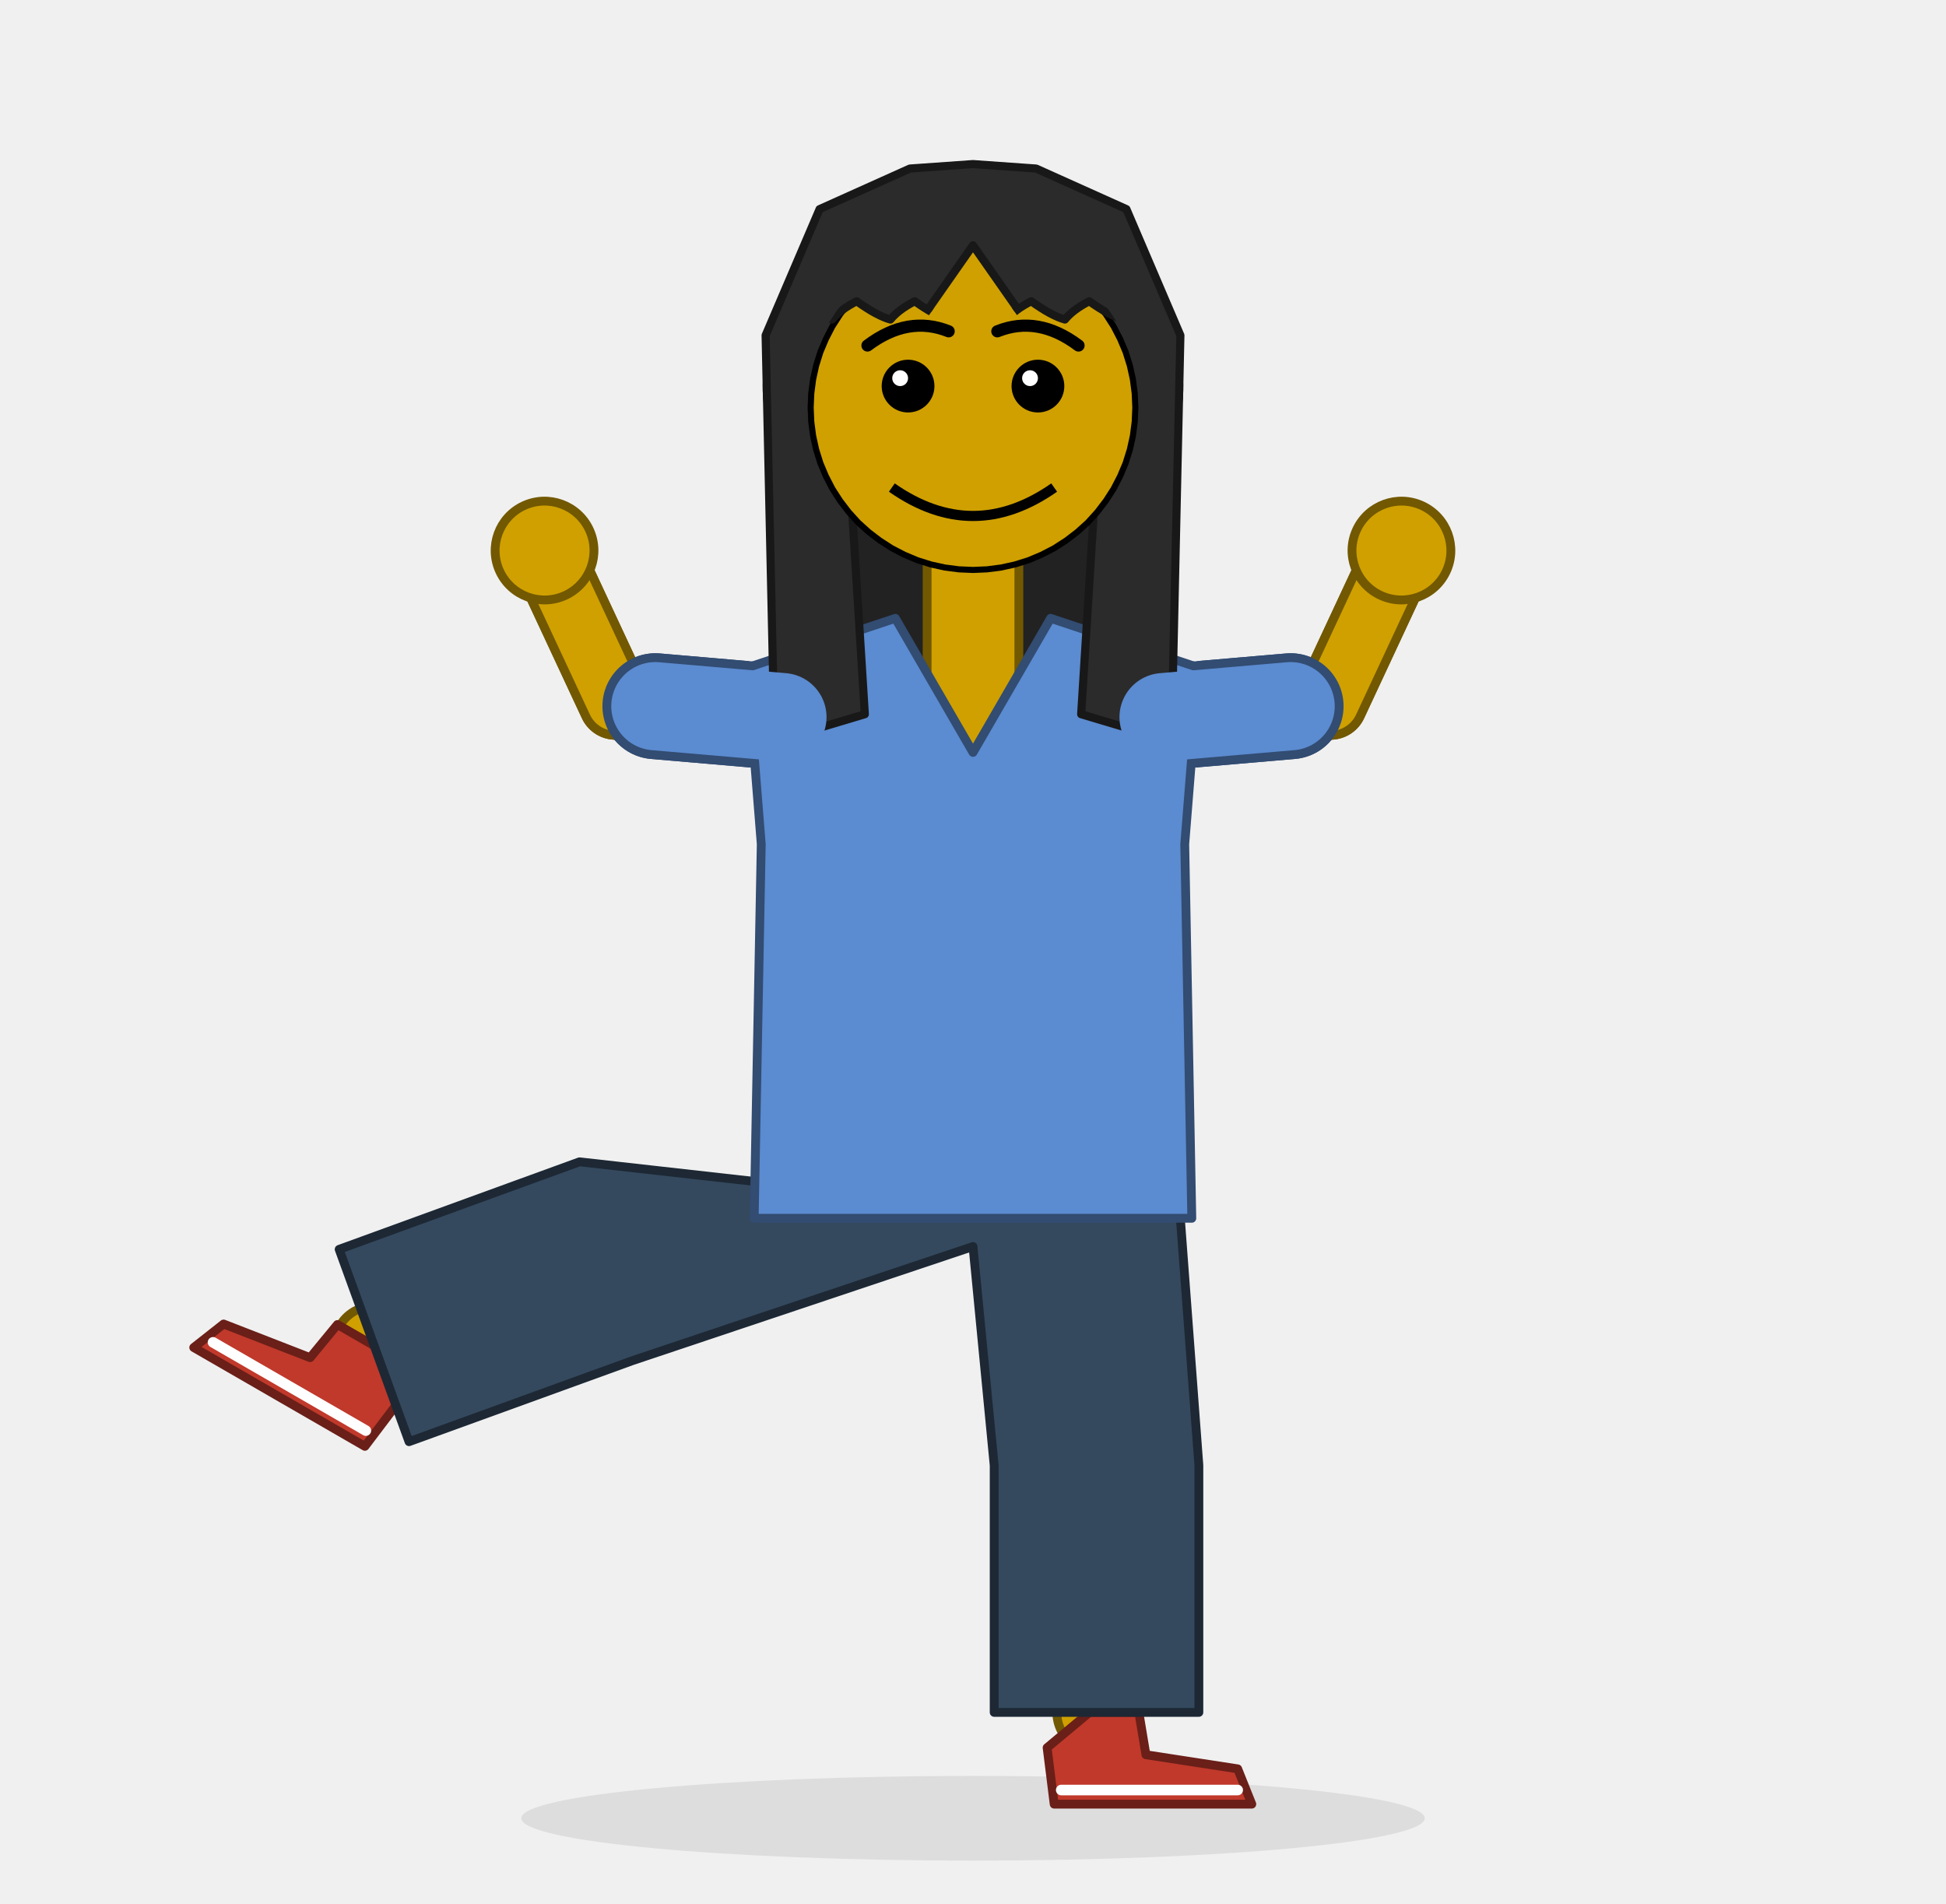
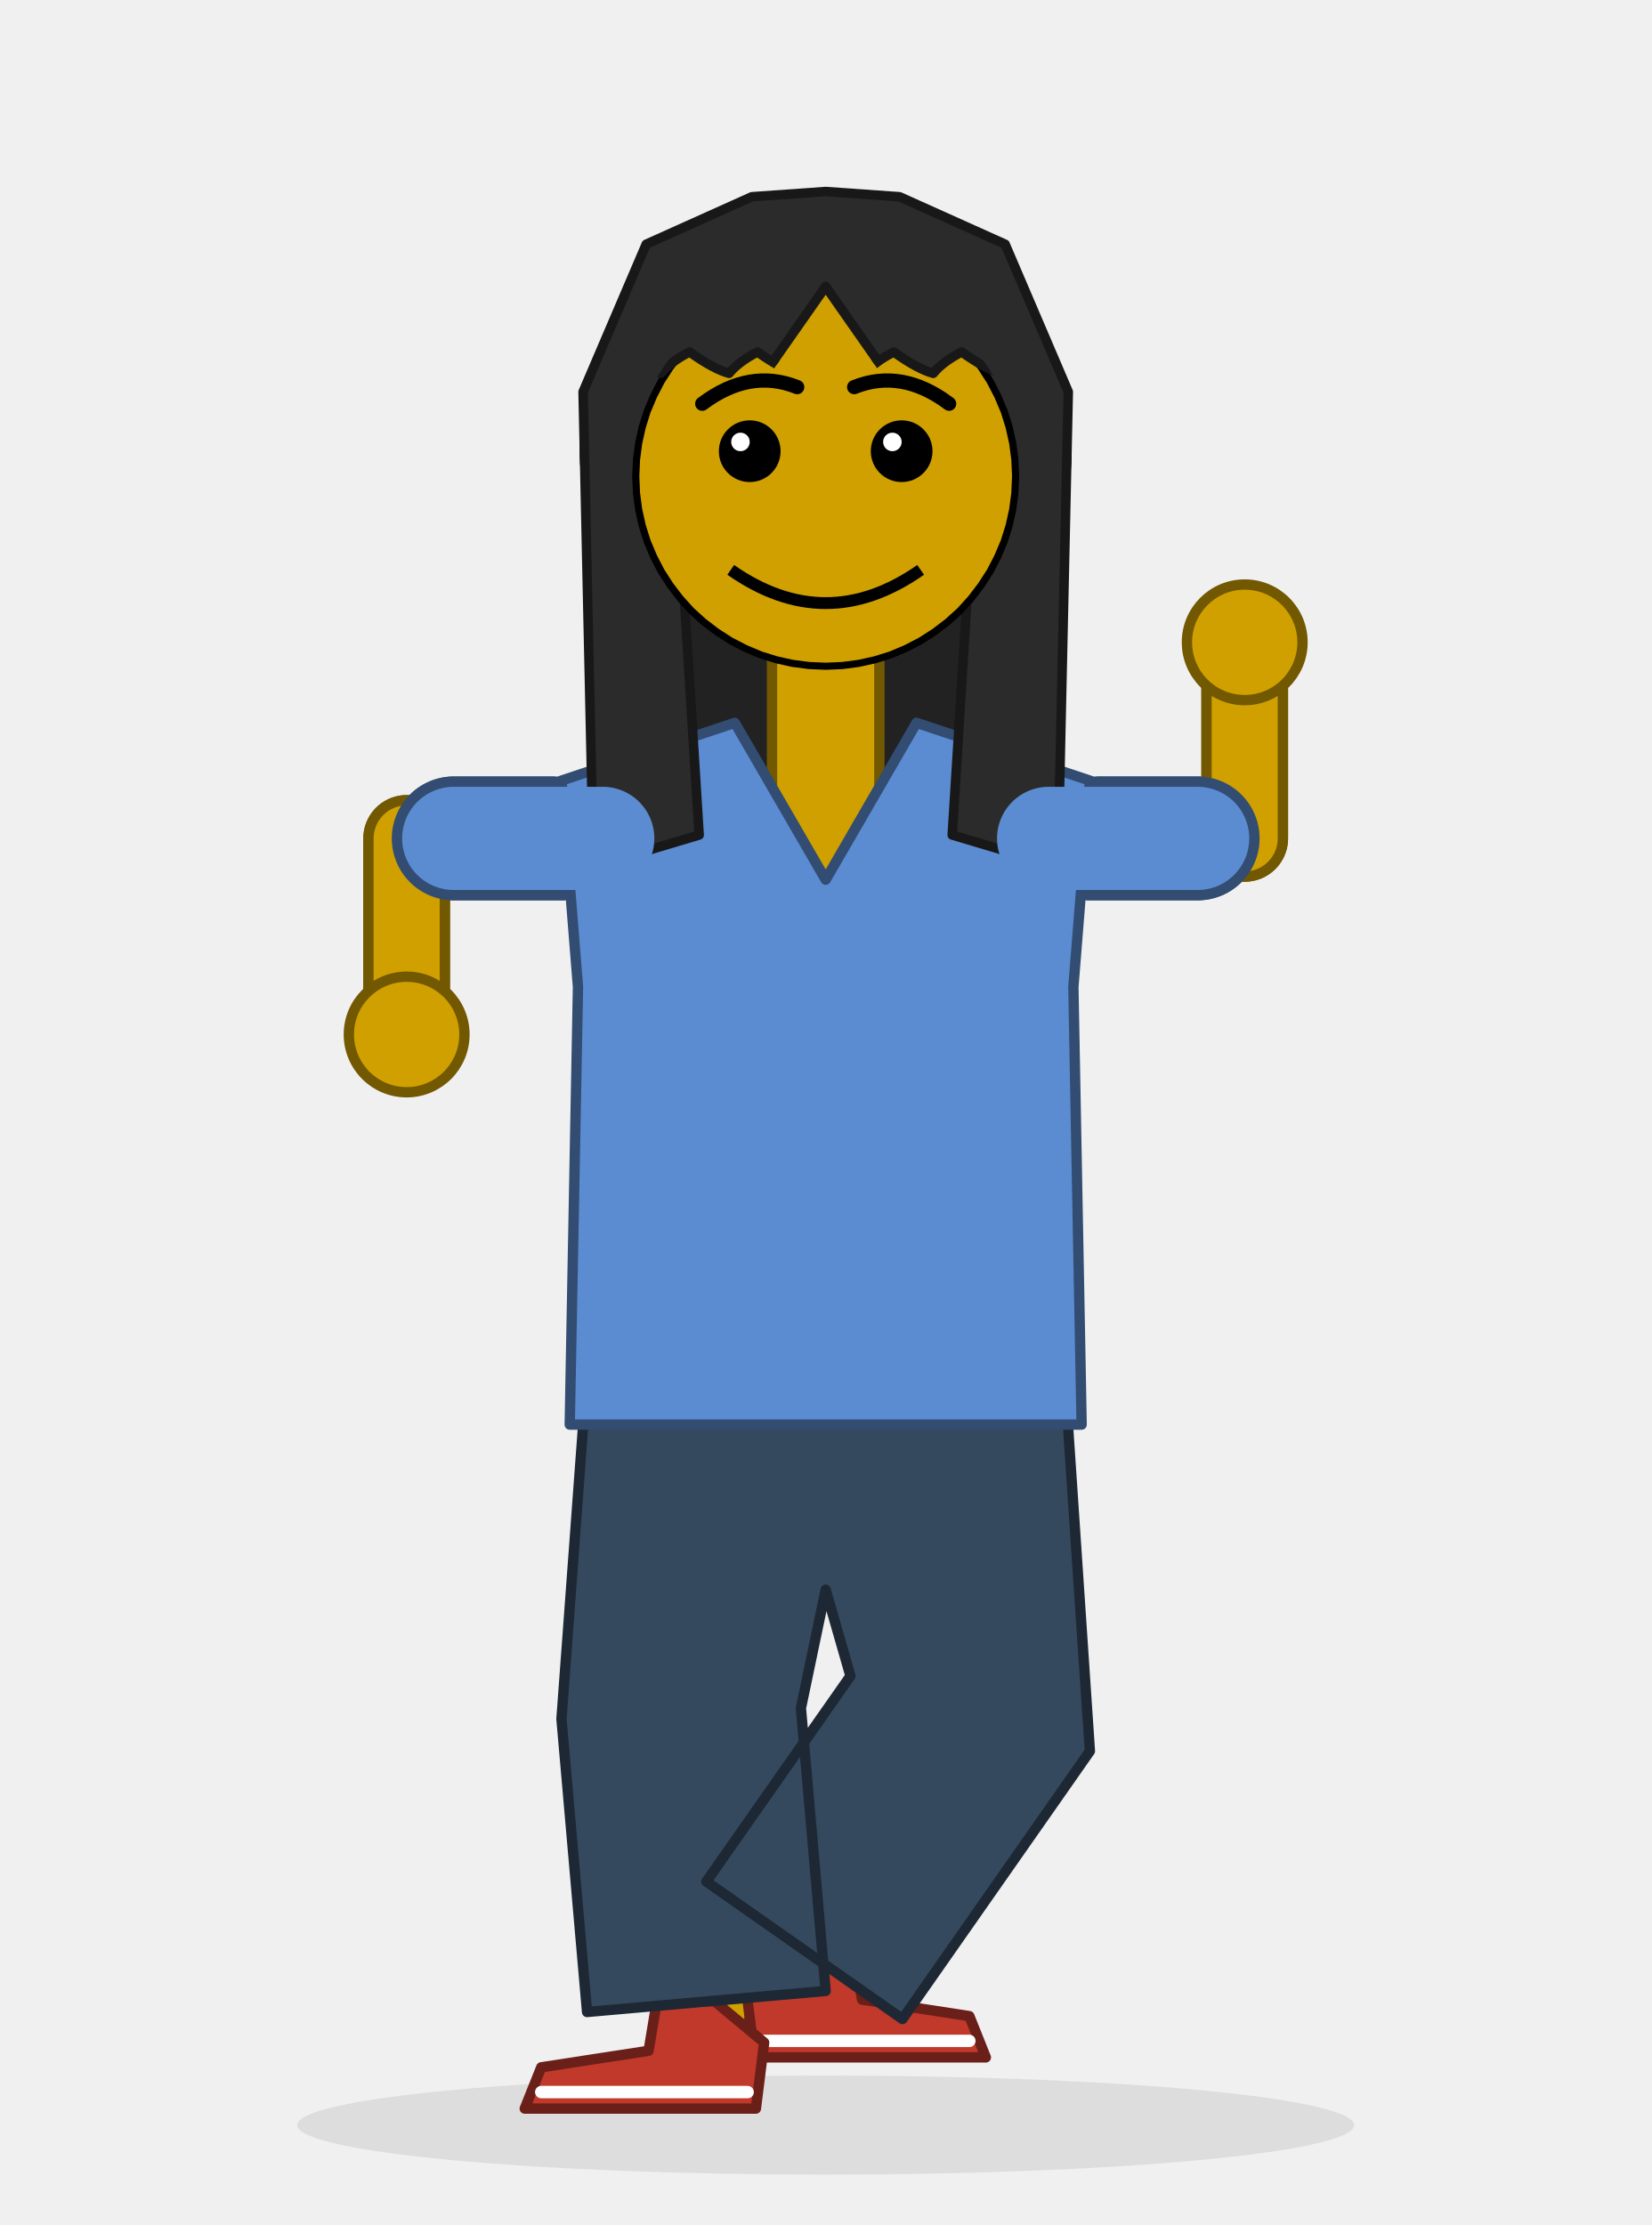
- <svg xmlns="http://www.w3.org/2000/svg" id="pic" viewBox="-275.7 -195 551.4 539" width="551" height="539">
+ <svg xmlns="http://www.w3.org/2000/svg" id="pic" viewBox="-200 -195 400 538.8" width="400" height="539">
  <defs />
-   <g id="figure" transform="translate(0 320) scale(1.000) translate(0 -320)">
-     <ellipse cx="0" cy="320" rx="128" ry="12" fill="#000" opacity="0.080" />
+   <g id="figure" transform="translate(0 319.7) scale(1.000) translate(0 -319.7)">
+     <ellipse cx="0" cy="319.7" rx="128" ry="12" fill="#000" opacity="0.080" />
    <g data-part="hair">
      <g transform="translate(-57.5 -143.3) scale(0.575)">
        <g transform="">
          <g transform="translate(100 110.6) scale(1.000 1.000) translate(-100 -110.6)">
            <polygon points="2.2,275 -2.2,75 24.4,12.8 68.9,-7.2 100,-9.4 131.1,-7.2 175.6,12.8 202.2,75 197.8,275" fill="#222222" stroke="#131313" stroke-width="3" stroke-linejoin="round" />
          </g>
        </g>
      </g>
    </g>
    <g data-part="pants">
-       <path d="M35 150 L35 220 L35 290" fill="none" stroke="#725800" stroke-width="25" stroke-linecap="round" stroke-linejoin="round" />
-       <path d="M35 150 L35 220 L35 290" fill="none" stroke="#cfa000" stroke-width="20" stroke-linecap="round" stroke-linejoin="round" />
-       <path d="M-35 150 L-103.9 162.2 L-169.7 186.1" fill="none" stroke="#725800" stroke-width="25" stroke-linecap="round" stroke-linejoin="round" />
-       <path d="M-35 150 L-103.9 162.2 L-169.7 186.1" fill="none" stroke="#cfa000" stroke-width="20" stroke-linecap="round" stroke-linejoin="round" />
+       <path d="M35 150 L35 220 L-5.2 277.3" fill="none" stroke="#725800" stroke-width="25" stroke-linecap="round" stroke-linejoin="round" />
+       <path d="M35 150 L35 220 L-5.2 277.3" fill="none" stroke="#cfa000" stroke-width="20" stroke-linecap="round" stroke-linejoin="round" />
+       <path d="M-35 150 L-35 220 L-28.9 289.7" fill="none" stroke="#725800" stroke-width="25" stroke-linecap="round" stroke-linejoin="round" />
+       <path d="M-35 150 L-35 220 L-28.9 289.7" fill="none" stroke="#cfa000" stroke-width="20" stroke-linecap="round" stroke-linejoin="round" />
    </g>
    <g data-part="feet">
-       <polygon points="33,290 47,290 49,302 75,306 79,316 23,316 21,300" fill="#c0392b" stroke="#6a1f18" stroke-width="2.5" stroke-linejoin="round" />
-       <line x1="25" y1="312" x2="75" y2="312" stroke="#ffffff" stroke-width="3" stroke-linecap="round" />
-       <g transform="rotate(30 -169.7 186.1)">
-         <polygon points="-167.7,186.1 -181.7,186.1 -183.7,198.1 -209.7,202.1 -213.7,212.1 -157.7,212.1 -155.7,196.1" fill="#c0392b" stroke="#6a1f18" stroke-width="2.5" stroke-linejoin="round" />
-         <line x1="-159.7" y1="208.1" x2="-209.7" y2="208.1" stroke="#ffffff" stroke-width="3" stroke-linecap="round" />
-       </g>
+       <polygon points="-7.2,277.3 6.8,277.3 8.8,289.3 34.8,293.3 38.8,303.3 -17.2,303.3 -19.2,287.3" fill="#c0392b" stroke="#6a1f18" stroke-width="2.5" stroke-linejoin="round" />
+       <line x1="-15.2" y1="299.3" x2="34.8" y2="299.3" stroke="#ffffff" stroke-width="3" stroke-linecap="round" />
+       <polygon points="-26.9,289.7 -40.9,289.7 -42.9,301.7 -68.9,305.7 -72.9,315.7 -16.9,315.7 -14.9,299.7" fill="#c0392b" stroke="#6a1f18" stroke-width="2.5" stroke-linejoin="round" />
+       <line x1="-18.9" y1="311.7" x2="-68.9" y2="311.7" stroke="#ffffff" stroke-width="3" stroke-linecap="round" />
    </g>
    <g data-part="pants">
-       <polygon points="-58,140 58,140 64,220 64,290 6,290 6,220 0,158 -96.4,190.3 -159.8,213.3 -179.6,158.8 -111.5,134" fill="#34495e" stroke="#1d2834" stroke-width="2.5" stroke-linejoin="round" />
+       <polygon points="-58,140 58,140 64,229.1 18.6,294 -28.9,260.7 6,210.9 0,190 -6,218.7 0,287.2 -57.8,292.3 -64,221.3" fill="#34495e" stroke="#1d2834" stroke-width="2.5" stroke-linejoin="round" />
    </g>
    <g data-part="shirt">
      <rect x="-13" y="-42" width="26" height="66" rx="4" fill="#cfa000" stroke="#725800" stroke-width="2.5" />
-       <path d="M54 8 L101.3 3.9 L121.4 -39.2" fill="none" stroke="#725800" stroke-width="21" stroke-linecap="round" stroke-linejoin="round" />
-       <path d="M54 8 L101.3 3.9 L121.4 -39.2" fill="none" stroke="#cfa000" stroke-width="16" stroke-linecap="round" stroke-linejoin="round" />
-       <path d="M-54 8 L-101.3 3.9 L-121.4 -39.2" fill="none" stroke="#725800" stroke-width="21" stroke-linecap="round" stroke-linejoin="round" />
-       <path d="M-54 8 L-101.3 3.9 L-121.4 -39.2" fill="none" stroke="#cfa000" stroke-width="16" stroke-linecap="round" stroke-linejoin="round" />
-       <line x1="54" y1="8" x2="90" y2="4.9" stroke="#324c72" stroke-width="30" stroke-linecap="round" />
-       <line x1="-54" y1="8" x2="-90" y2="4.9" stroke="#324c72" stroke-width="30" stroke-linecap="round" />
+       <path d="M54 8 L101.5 8 L101.5 -39.5" fill="none" stroke="#725800" stroke-width="21" stroke-linecap="round" stroke-linejoin="round" />
+       <path d="M54 8 L101.5 8 L101.5 -39.5" fill="none" stroke="#cfa000" stroke-width="16" stroke-linecap="round" stroke-linejoin="round" />
+       <path d="M-54 8 L-101.5 8 L-101.5 55.5" fill="none" stroke="#725800" stroke-width="21" stroke-linecap="round" stroke-linejoin="round" />
+       <path d="M-54 8 L-101.5 8 L-101.5 55.5" fill="none" stroke="#cfa000" stroke-width="16" stroke-linecap="round" stroke-linejoin="round" />
+       <line x1="54" y1="8" x2="90.1" y2="8" stroke="#324c72" stroke-width="30" stroke-linecap="round" />
+       <line x1="-54" y1="8" x2="-90.1" y2="8" stroke="#324c72" stroke-width="30" stroke-linecap="round" />
      <polygon points="-22,-20 0,18 22,-20 64,-6 60,44 62,150 -62,150 -60,44 -64,-6" fill="#5b8bd0" stroke="#324c72" stroke-width="2.5" stroke-linejoin="round" />
    </g>
    <g data-part="head">
      <g transform="translate(-57.5 -143.3) scale(0.575)">
        <path d="M26 87.5 Q21.8 79 9.2 80 Q-3.4 82.5 -2 105 Q-0.6 122.5 7.8 129 Q10.6 141 17.6 139 Q22.7 136 21.8 128 L26 125 Z" fill="#cfa000" stroke="black" stroke-width="3" stroke-linejoin="round" />
        <path d="M17.6 92.5 Q5 90 5.9 110 Q6.4 120 13.4 124" fill="none" stroke="#725800" stroke-width="2.5" stroke-linecap="round" />
        <path d="M174 87.5 Q178.2 79 190.8 80 Q203.4 82.5 202 105 Q200.6 122.5 192.2 129 Q189.4 141 182.4 139 Q177.3 136 178.2 128 L174 125 Z" fill="#cfa000" stroke="black" stroke-width="3" stroke-linejoin="round" />
        <path d="M182.4 92.5 Q195 90 194.1 110 Q193.6 120 186.6 124" fill="none" stroke="#725800" stroke-width="2.5" stroke-linecap="round" />
      </g>
    </g>
    <g data-part="hair">
      <g transform="translate(-57.5 -143.3) scale(0.575)">
        <g transform="">
          <g transform="translate(100 110.6) scale(1.000 1.000) translate(-100 -110.6)">
            <polygon points="2.2,275 -2.2,75 24.4,12.8 68.9,-7.2 100,-9.4 131.1,-7.2 175.6,12.8 202.2,75 197.8,275 153.3,261.7 162.2,119.5 100,30.6 37.8,119.5 46.7,261.7" fill="#2b2b2b" stroke="#181818" stroke-width="4" stroke-linejoin="round" />
          </g>
        </g>
      </g>
    </g>
    <g data-part="head">
      <g transform="translate(-57.5 -143.3) scale(0.575)">
        <defs>
          <clipPath id="above-crack">
            <rect x="-2000" y="-4000" width="4200" height="4060" />
          </clipPath>
          <clipPath id="below-crack">
            <rect x="-2000" y="60" width="4200" height="4000" />
          </clipPath>
        </defs>
        <path d="M180 110.6 L179.7 117.6 L178.8 124.5 L177.3 131.3 L175.2 138 L172.5 144.4 L169.3 150.6 L165.5 156.5 L161.3 162 L156.6 167.2 L151.4 171.9 L145.9 176.1 L140 179.9 L133.8 183.1 L127.4 185.8 L120.7 187.9 L113.9 189.4 L107 190.3 L100 190.6 L93 190.3 L86.1 189.4 L79.3 187.9 L72.6 185.8 L66.2 183.1 L60 179.9 L54.1 176.1 L48.6 171.9 L43.4 167.2 L38.7 162 L34.5 156.5 L30.7 150.6 L27.5 144.4 L24.8 138 L22.7 131.3 L21.2 124.5 L20.3 117.6 L20 110.6 L20.3 103.6 L21.2 96.7 L22.7 89.9 L24.8 83.2 L27.5 76.8 L30.7 70.6 L34.5 64.7 L38.7 59.2 L43.4 54 L48.6 49.3 L54.1 45.1 L60 41.3 L66.2 38.1 L72.6 35.4 L79.3 33.3 L86.1 31.8 L93 30.9 L100 30.6 L107 30.9 L113.9 31.8 L120.7 33.3 L127.4 35.4 L133.8 38.1 L140 41.3 L145.9 45.1 L151.4 49.3 L156.6 54 L161.3 59.2 L165.5 64.7 L169.3 70.6 L172.5 76.8 L175.2 83.2 L177.3 89.9 L178.8 96.7 L179.7 103.6 Z" fill="#cfa000" stroke="black" stroke-width="3" />
      </g>
    </g>
    <g data-part="eyes">
      <g transform="translate(-57.5 -143.3) scale(0.575)">
        <g transform="translate(0 0)">
          <g transform="rotate(0 68 100) translate(68 100) scale(1 1.000) translate(-68 -100)">
            <circle cx="68" cy="100" r="13" fill="#000000" />
          </g>
          <circle cx="64.1" cy="96.1" r="3.9" fill="#ffffff" />
          <g transform="rotate(0 132 100) translate(132 100) scale(1 1.000) translate(-132 -100)">
            <circle cx="132" cy="100" r="13" fill="#000000" />
          </g>
          <circle cx="128.1" cy="96.1" r="3.9" fill="#ffffff" />
        </g>
      </g>
    </g>
    <g data-part="head">
      <g transform="translate(-57.5 -143.3) scale(0.575)">
        <path d="M48 80 Q68 65 88 73 M152 80 Q132 65 112 73" stroke="black" fill="none" stroke-width="6" stroke-linecap="round" />
        <g transform="translate(100 150) scale(1.000 1.000) translate(-100 -150)">
          <path d="M60 150 Q100 178 140 150" stroke="black" fill="none" stroke-width="5" stroke-linejoin="round" />
        </g>
      </g>
    </g>
    <g data-part="hair">
      <g transform="translate(-57.5 -143.3) scale(0.575)">
        <defs>
          <clipPath id="bangs-head">
            <path d="M180 110.6 L179.7 117.6 L178.8 124.5 L177.3 131.3 L175.2 138 L172.5 144.4 L169.3 150.6 L165.5 156.5 L161.3 162 L156.6 167.2 L151.4 171.9 L145.9 176.1 L140 179.9 L133.8 183.1 L127.4 185.8 L120.7 187.9 L113.9 189.4 L107 190.3 L100 190.6 L93 190.3 L86.1 189.4 L79.3 187.9 L72.6 185.8 L66.2 183.1 L60 179.9 L54.1 176.1 L48.6 171.9 L43.4 167.2 L38.7 162 L34.5 156.5 L30.7 150.6 L27.5 144.4 L24.8 138 L22.7 131.3 L21.2 124.5 L20.3 117.6 L20 110.6 L20.3 103.6 L21.2 96.7 L22.7 89.9 L24.8 83.2 L27.5 76.8 L30.7 70.6 L34.5 64.7 L38.7 59.2 L43.4 54 L48.6 49.3 L54.1 45.1 L60 41.3 L66.2 38.1 L72.6 35.4 L79.3 33.3 L86.1 31.8 L93 30.9 L100 30.6 L107 30.9 L113.9 31.8 L120.7 33.3 L127.4 35.4 L133.8 38.1 L140 41.3 L145.9 45.1 L151.4 49.3 L156.6 54 L161.3 59.2 L165.5 64.7 L169.3 70.6 L172.5 76.8 L175.2 83.2 L177.3 89.9 L178.8 96.7 L179.7 103.6 Z" transform="translate(100 110.6) scale(1.0313 1.0313) translate(-100 -110.6)" />
          </clipPath>
          <clipPath id="bangs-above">
            <path d="M-386 58.2 L14 58.2 Q24 65.4 30.6 67.2 Q34.6 62.3 42.7 58.2 Q52.7 65.4 59.3 67.2 Q63.3 62.3 71.3 58.2 Q81.4 65.4 88 67.2 Q92 62.3 100 58.2 Q110 65.4 116.6 67.2 Q120.6 62.3 128.7 58.2 Q138.7 65.4 145.3 67.2 Q149.3 62.3 157.3 58.2 Q167.4 65.4 174 67.2 Q178 62.3 186 58.2 L586 58.2 V-3000 H-386 Z" />
          </clipPath>
          <mask id="bangs-hair" maskUnits="userSpaceOnUse" x="-3000" y="-3000" width="6000" height="6000">
            <g transform="translate(100 110.6) scale(1.000 1.000) translate(-100 -110.6)">
              <polygon points="2.2,275 -2.2,75 24.4,12.8 68.9,-7.2 100,-9.4 131.1,-7.2 175.6,12.8 202.2,75 197.8,275 153.3,261.7 162.2,119.5 100,30.6 37.8,119.5 46.7,261.7" fill="#ffffff" stroke="#ffffff" stroke-width="4" stroke-linejoin="round" />
            </g>
          </mask>
        </defs>
        <g clip-path="url(#bangs-head)">
          <g clip-path="url(#bangs-above)">
            <g transform="translate(100 110.6) scale(1.000 1.000) translate(-100 -110.6)">
              <polygon points="2.2,275 -2.2,75 24.4,12.8 68.9,-7.2 100,-9.4 131.1,-7.2 175.6,12.8 202.2,75 197.8,275 153.3,261.7 162.2,119.5 100,30.6 37.8,119.5 46.7,261.7" fill="#2b2b2b" stroke="#181818" stroke-width="4" stroke-linejoin="round" />
            </g>
          </g>
          <path d="M14 58.2 Q24 65.4 30.6 67.2 Q34.6 62.3 42.7 58.2 Q52.7 65.4 59.3 67.2 Q63.3 62.3 71.3 58.2 Q81.4 65.4 88 67.2 Q92 62.3 100 58.2 Q110 65.4 116.6 67.2 Q120.6 62.3 128.7 58.2 Q138.7 65.4 145.3 67.2 Q149.3 62.3 157.3 58.2 Q167.4 65.4 174 67.2 Q178 62.3 186 58.2" fill="none" stroke="#181818" stroke-width="4" stroke-linejoin="round" stroke-linecap="round" mask="url(#bangs-hair)" />
        </g>
      </g>
    </g>
    <g data-part="shirt">
      <clipPath id="off-body">
        <path clip-rule="evenodd" d="M-5000 -5000 H5000 V5000 H-5000 Z M-21.3,-21.8 L0,15 L21.3,-21.8 L65.6,-7.1 L61.5,44 L63.5,151.5 L-63.5,151.5 L-61.5,44 L-65.6,-7.1 Z" />
      </clipPath>
      <g clip-path="url(#off-body)">
-         <path d="M54 8 L101.3 3.9 L121.4 -39.2" fill="none" stroke="#725800" stroke-width="21" stroke-linecap="round" stroke-linejoin="round" />
-         <path d="M54 8 L101.3 3.9 L121.4 -39.2" fill="none" stroke="#cfa000" stroke-width="16" stroke-linecap="round" stroke-linejoin="round" />
-         <path d="M-54 8 L-101.3 3.9 L-121.4 -39.2" fill="none" stroke="#725800" stroke-width="21" stroke-linecap="round" stroke-linejoin="round" />
-         <path d="M-54 8 L-101.3 3.9 L-121.4 -39.2" fill="none" stroke="#cfa000" stroke-width="16" stroke-linecap="round" stroke-linejoin="round" />
-         <line x1="54" y1="8" x2="90" y2="4.9" stroke="#324c72" stroke-width="30" stroke-linecap="round" />
-         <line x1="-54" y1="8" x2="-90" y2="4.9" stroke="#324c72" stroke-width="30" stroke-linecap="round" />
+         <path d="M54 8 L101.5 8 L101.5 -39.5" fill="none" stroke="#725800" stroke-width="21" stroke-linecap="round" stroke-linejoin="round" />
+         <path d="M54 8 L101.5 8 L101.5 -39.5" fill="none" stroke="#cfa000" stroke-width="16" stroke-linecap="round" stroke-linejoin="round" />
+         <path d="M-54 8 L-101.5 8 L-101.5 55.5" fill="none" stroke="#725800" stroke-width="21" stroke-linecap="round" stroke-linejoin="round" />
+         <path d="M-54 8 L-101.5 8 L-101.5 55.5" fill="none" stroke="#cfa000" stroke-width="16" stroke-linecap="round" stroke-linejoin="round" />
+         <line x1="54" y1="8" x2="90.1" y2="8" stroke="#324c72" stroke-width="30" stroke-linecap="round" />
+         <line x1="-54" y1="8" x2="-90.1" y2="8" stroke="#324c72" stroke-width="30" stroke-linecap="round" />
      </g>
-       <line x1="54" y1="8" x2="90" y2="4.9" stroke="#5b8bd0" stroke-width="25" stroke-linecap="round" />
-       <line x1="-54" y1="8" x2="-90" y2="4.9" stroke="#5b8bd0" stroke-width="25" stroke-linecap="round" />
+       <line x1="54" y1="8" x2="90.1" y2="8" stroke="#5b8bd0" stroke-width="25" stroke-linecap="round" />
+       <line x1="-54" y1="8" x2="-90.1" y2="8" stroke="#5b8bd0" stroke-width="25" stroke-linecap="round" />
    </g>
    <g data-part="hands">
-       <g transform="translate(121.4 -39.2) rotate(-65) scale(1 1)">
+       <g transform="translate(101.5 -39.5) rotate(-90) scale(1 1)">
        <circle r="14" fill="#cfa000" stroke="#725800" stroke-width="2.5" />
      </g>
-       <g transform="translate(-121.4 -39.2) rotate(245) scale(1 -1)">
+       <g transform="translate(-101.5 55.5) rotate(90) scale(1 -1)">
        <circle r="14" fill="#cfa000" stroke="#725800" stroke-width="2.5" />
      </g>
    </g>
  </g>
</svg>
